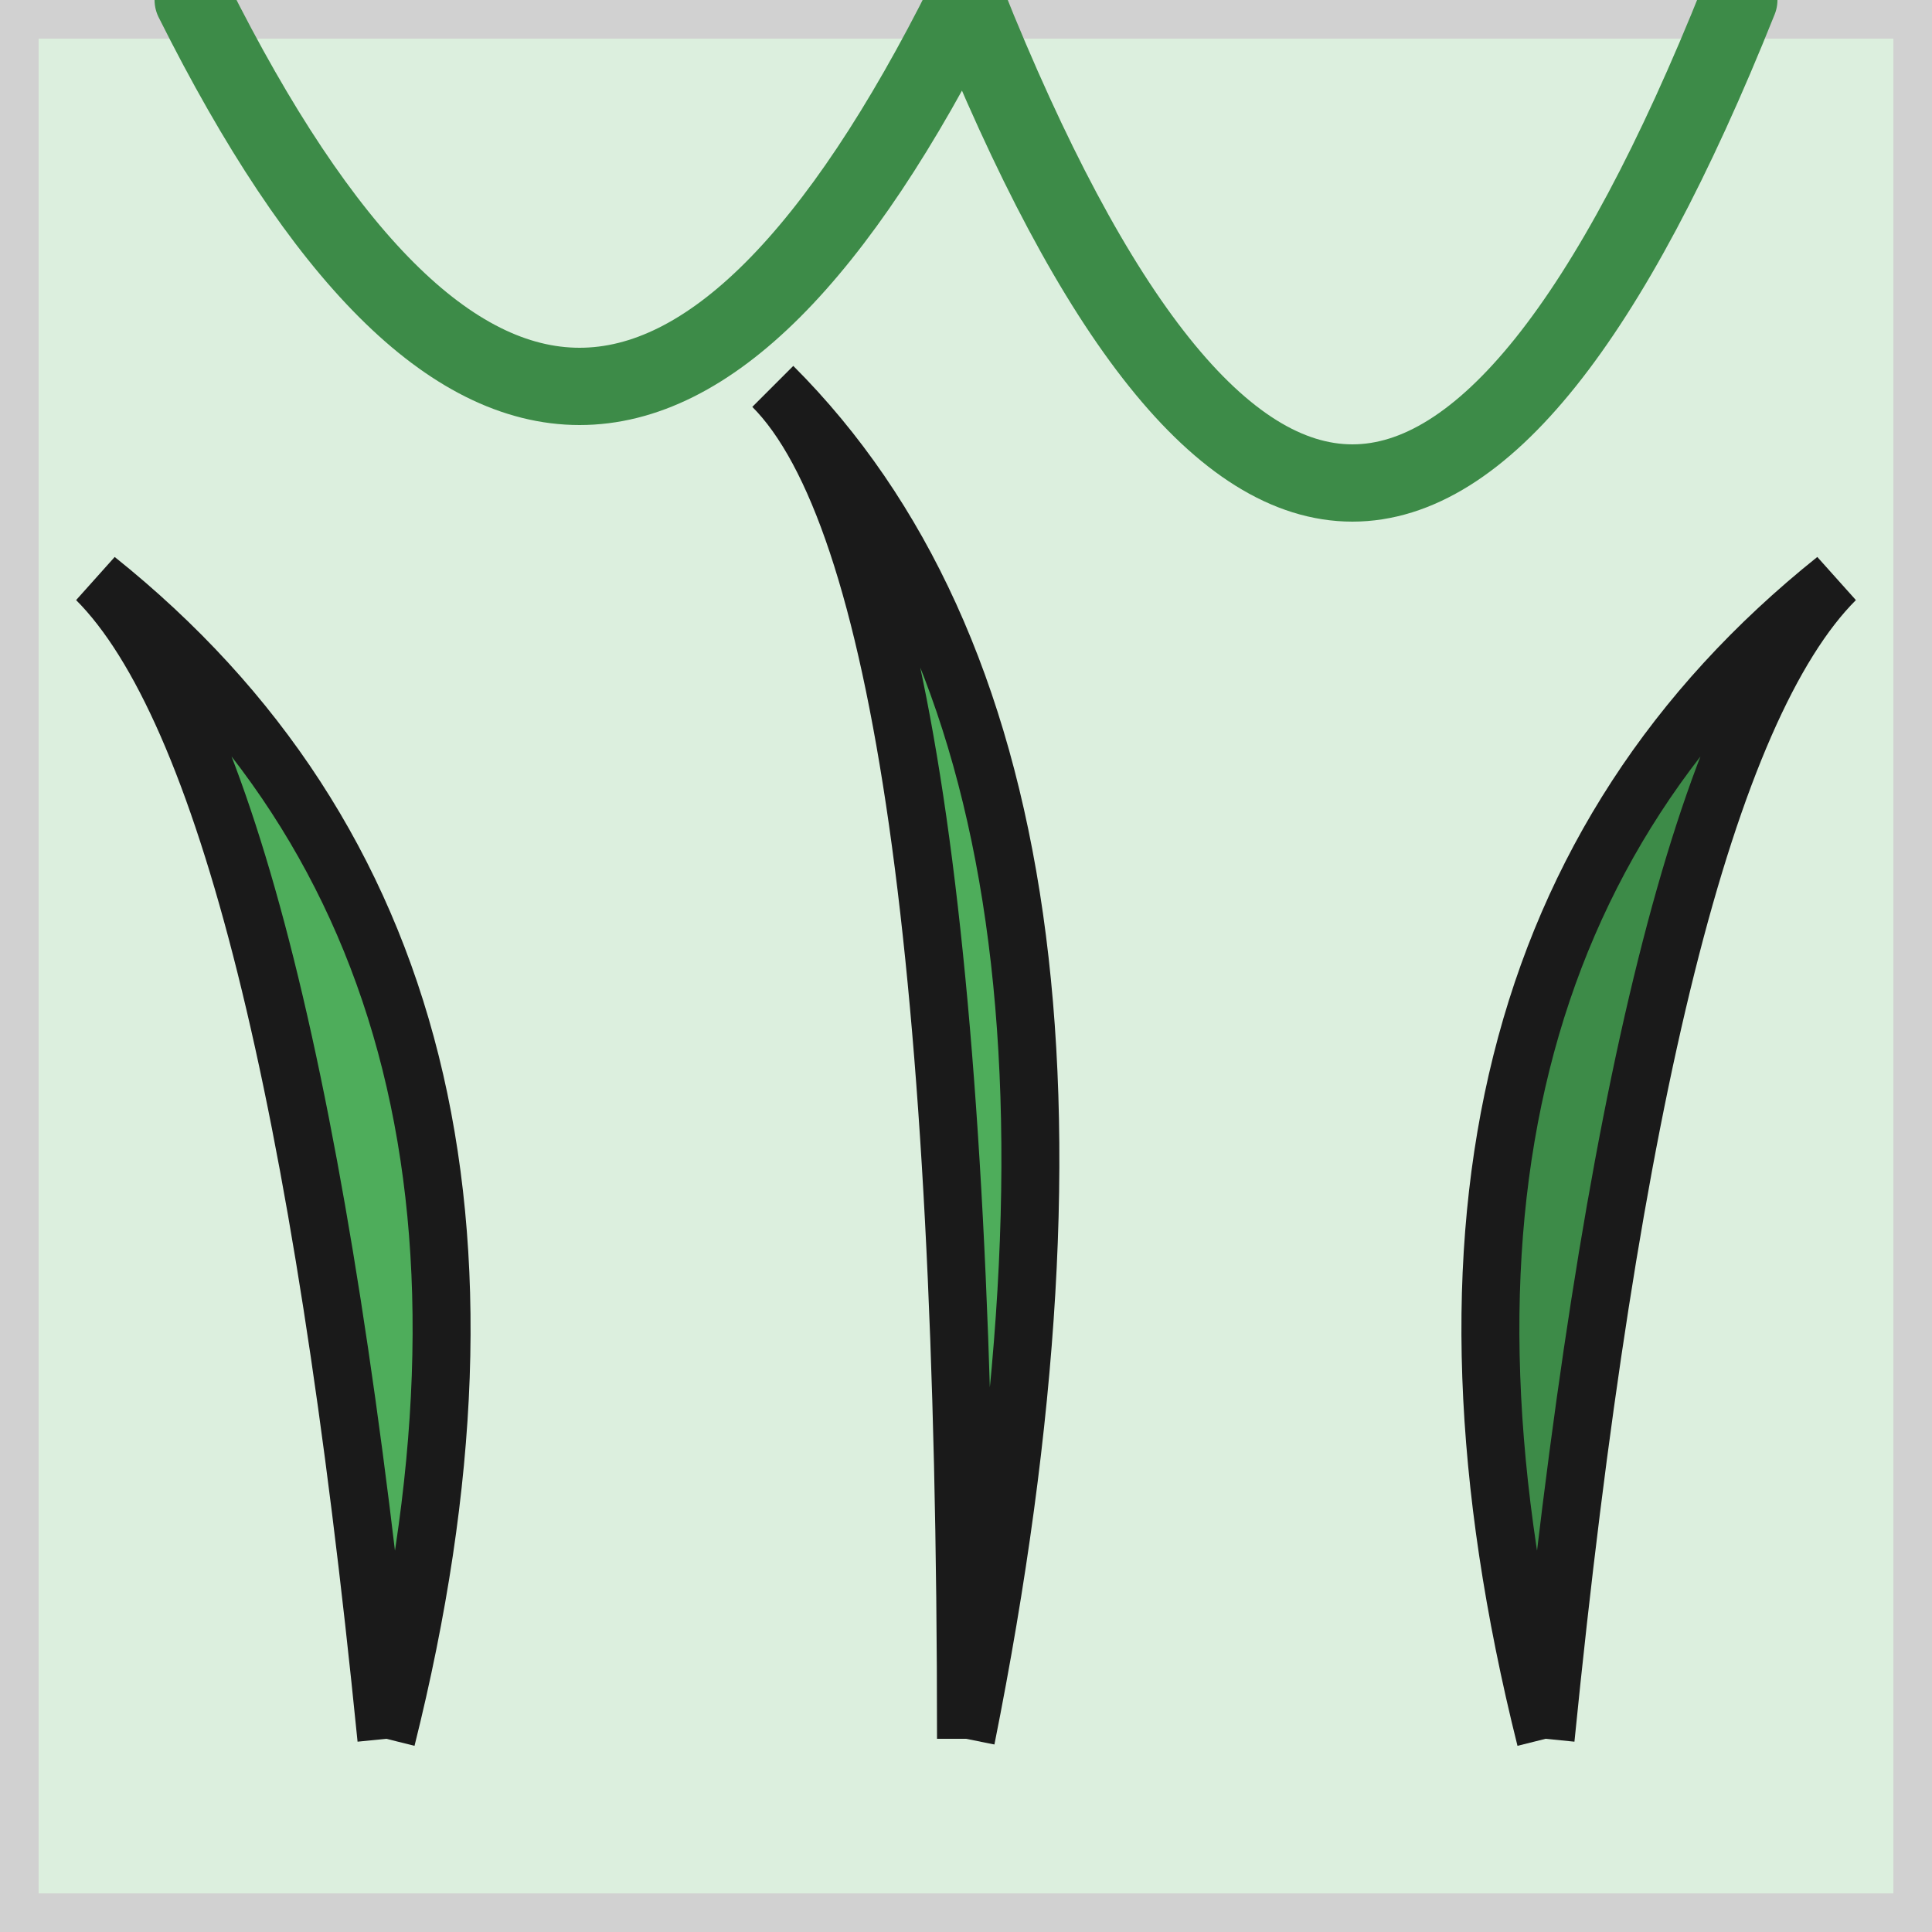
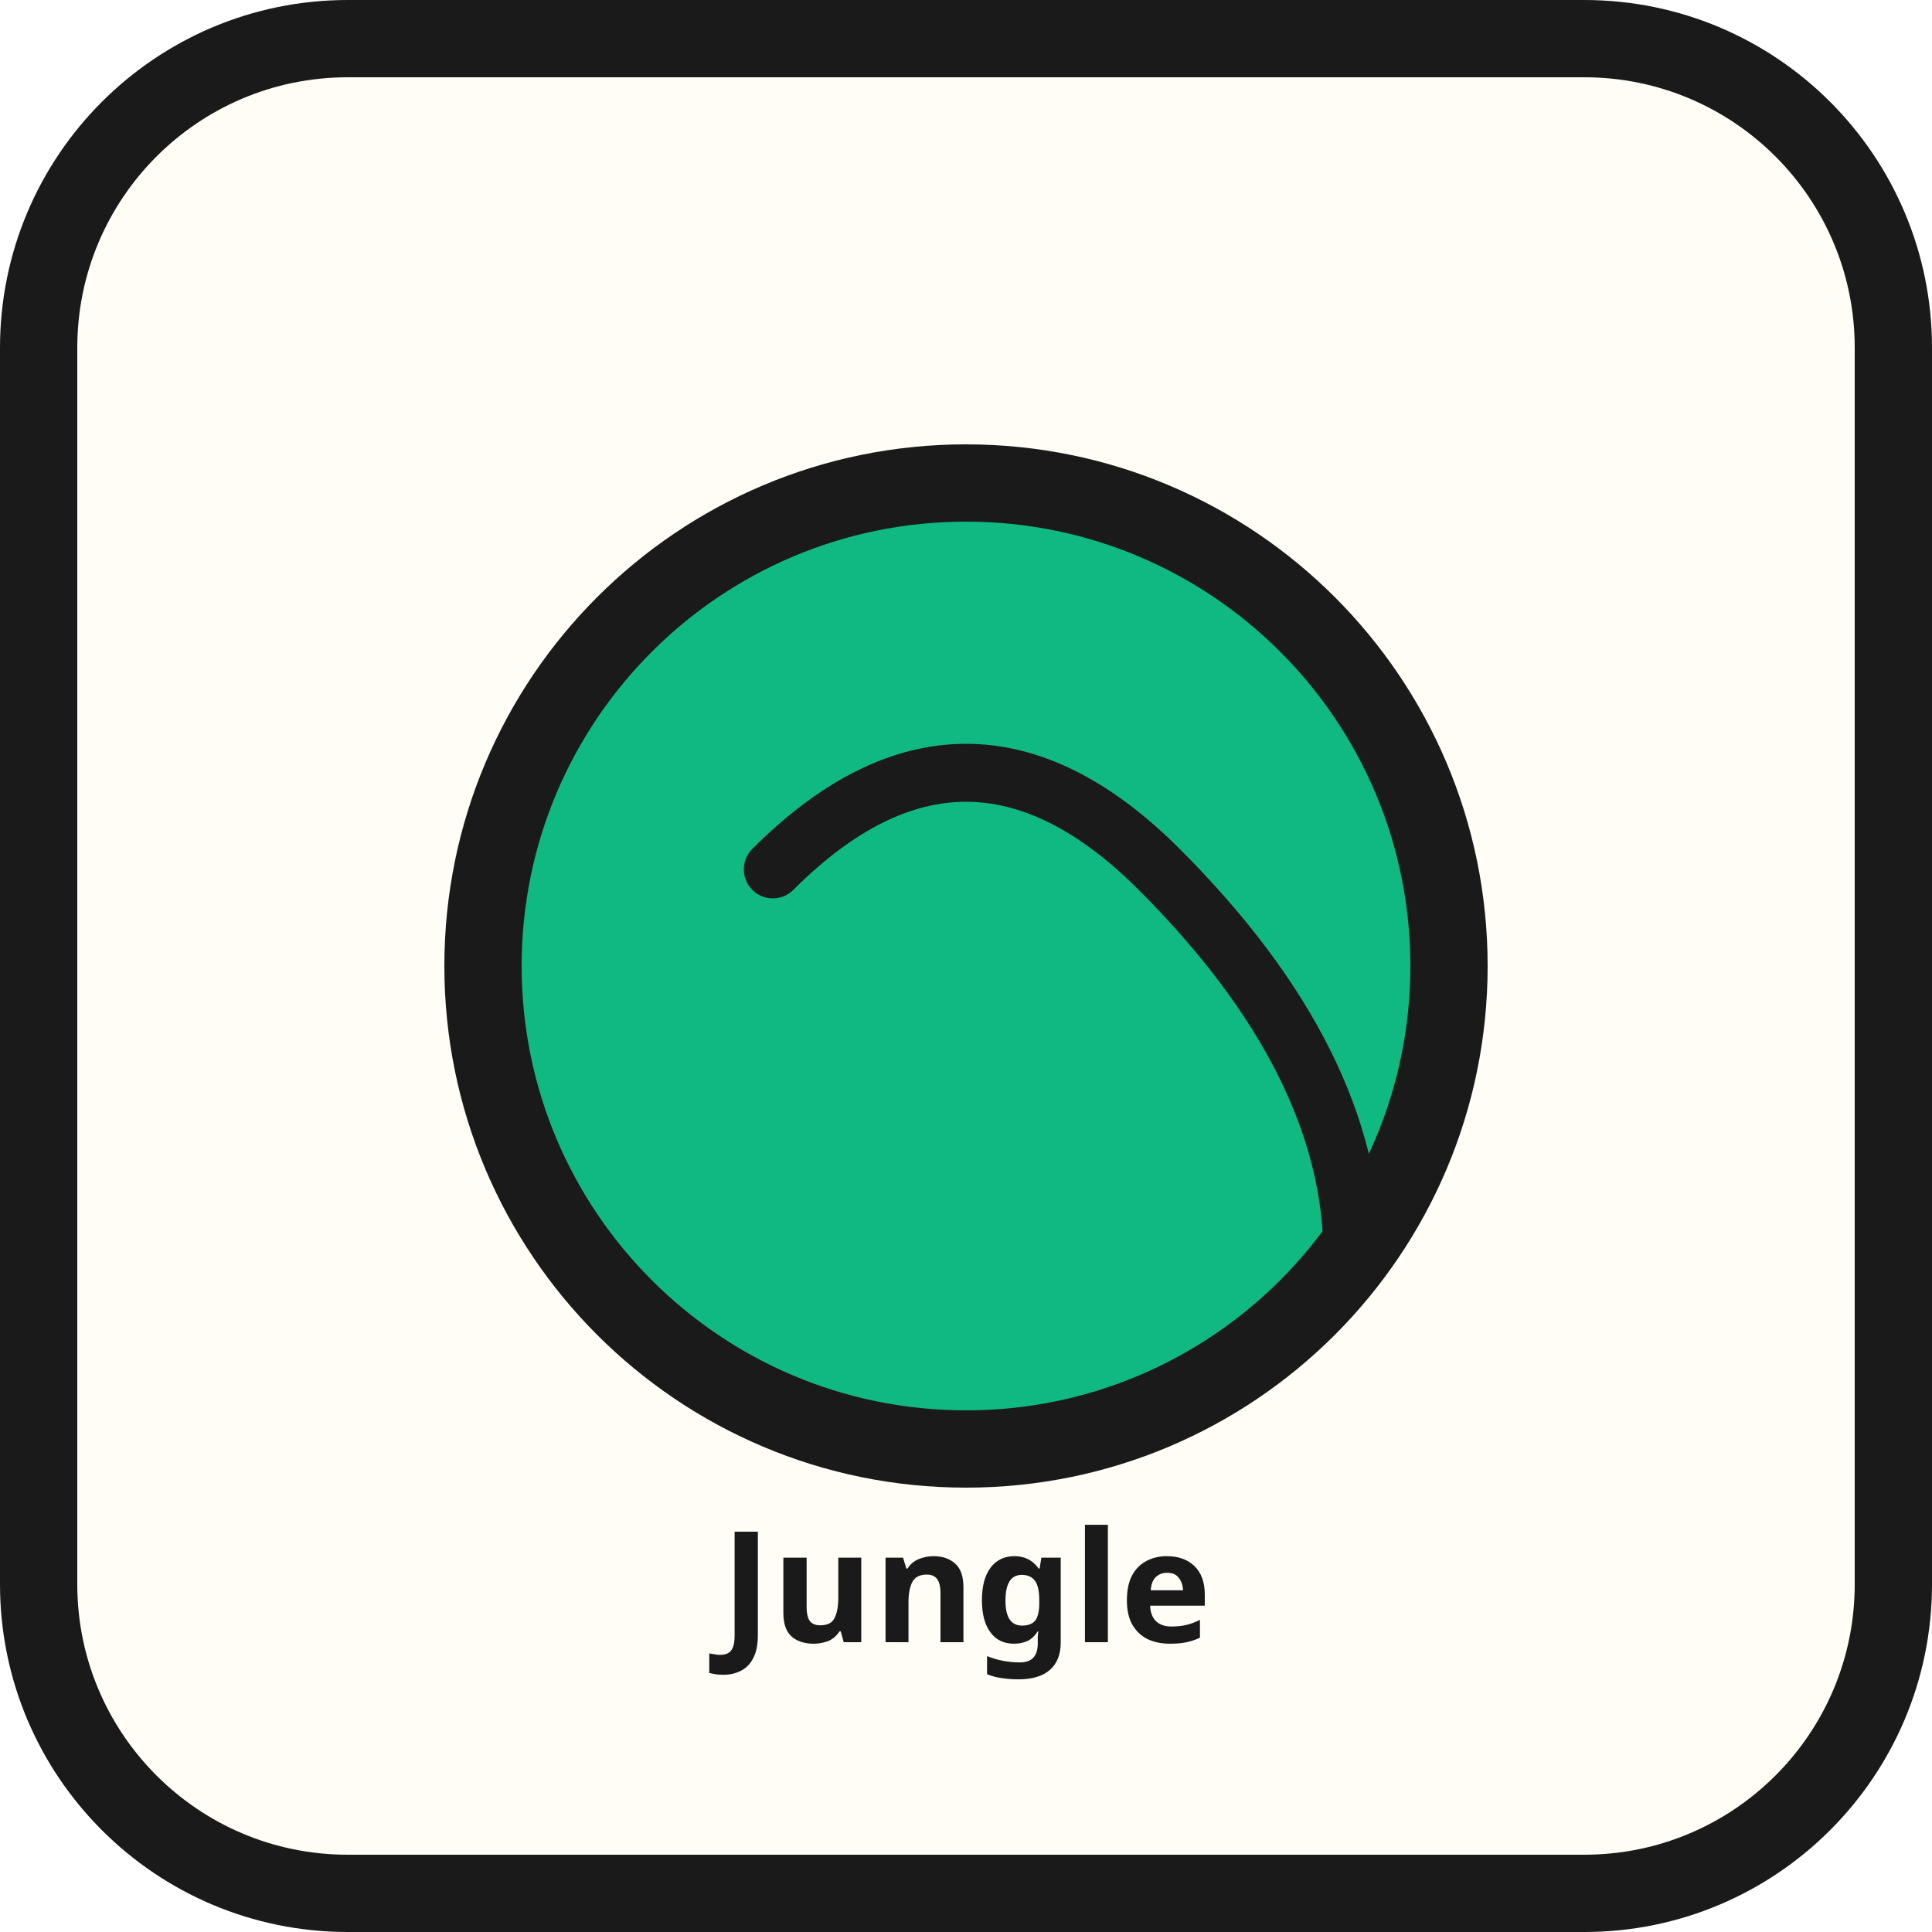
- <svg xmlns="http://www.w3.org/2000/svg" viewBox="0 0 100 100" width="100%" height="100%">
-   <rect x="0" y="0" width="100" height="100" fill="#4EAD5B" opacity="0.2" stroke="#1A1A1A" stroke-width="4" />
-   <path d="M10,0 Q30,40 50,0 Q70,50 90,0" stroke="#3D8B48" stroke-width="4" fill="none" stroke-linecap="round" />
-   <path d="M20,90 Q15,40 5,30 Q30,50 20,90" fill="#4EAD5B" stroke="#1A1A1A" stroke-width="3" />
-   <path d="M80,90 Q85,40 95,30 Q70,50 80,90" fill="#3D8B48" stroke="#1A1A1A" stroke-width="3" />
-   <path d="M50,90 Q50,30 40,20 Q60,40 50,90" fill="#4EAD5B" stroke="#1A1A1A" stroke-width="3" />
+ <svg xmlns="http://www.w3.org/2000/svg" viewBox="0 0 100 100" width="100" height="100">
+   <rect x="2" y="2" width="96" height="96" rx="16" fill="#FFFDF5" stroke="#1A1A1A" stroke-width="4" />
+   <circle cx="50" cy="50" r="25" fill="#10B981" stroke="#1A1A1A" stroke-width="4" />
+   <path d="M 40 45 Q 50 35 60 45 T 70 65" fill="none" stroke="#1A1A1A" stroke-width="3" stroke-linecap="round" />
+   <text x="50" y="85" font-family="sans-serif" font-weight="bold" font-size="8" text-anchor="middle" fill="#1A1A1A">Jungle</text>
</svg>
